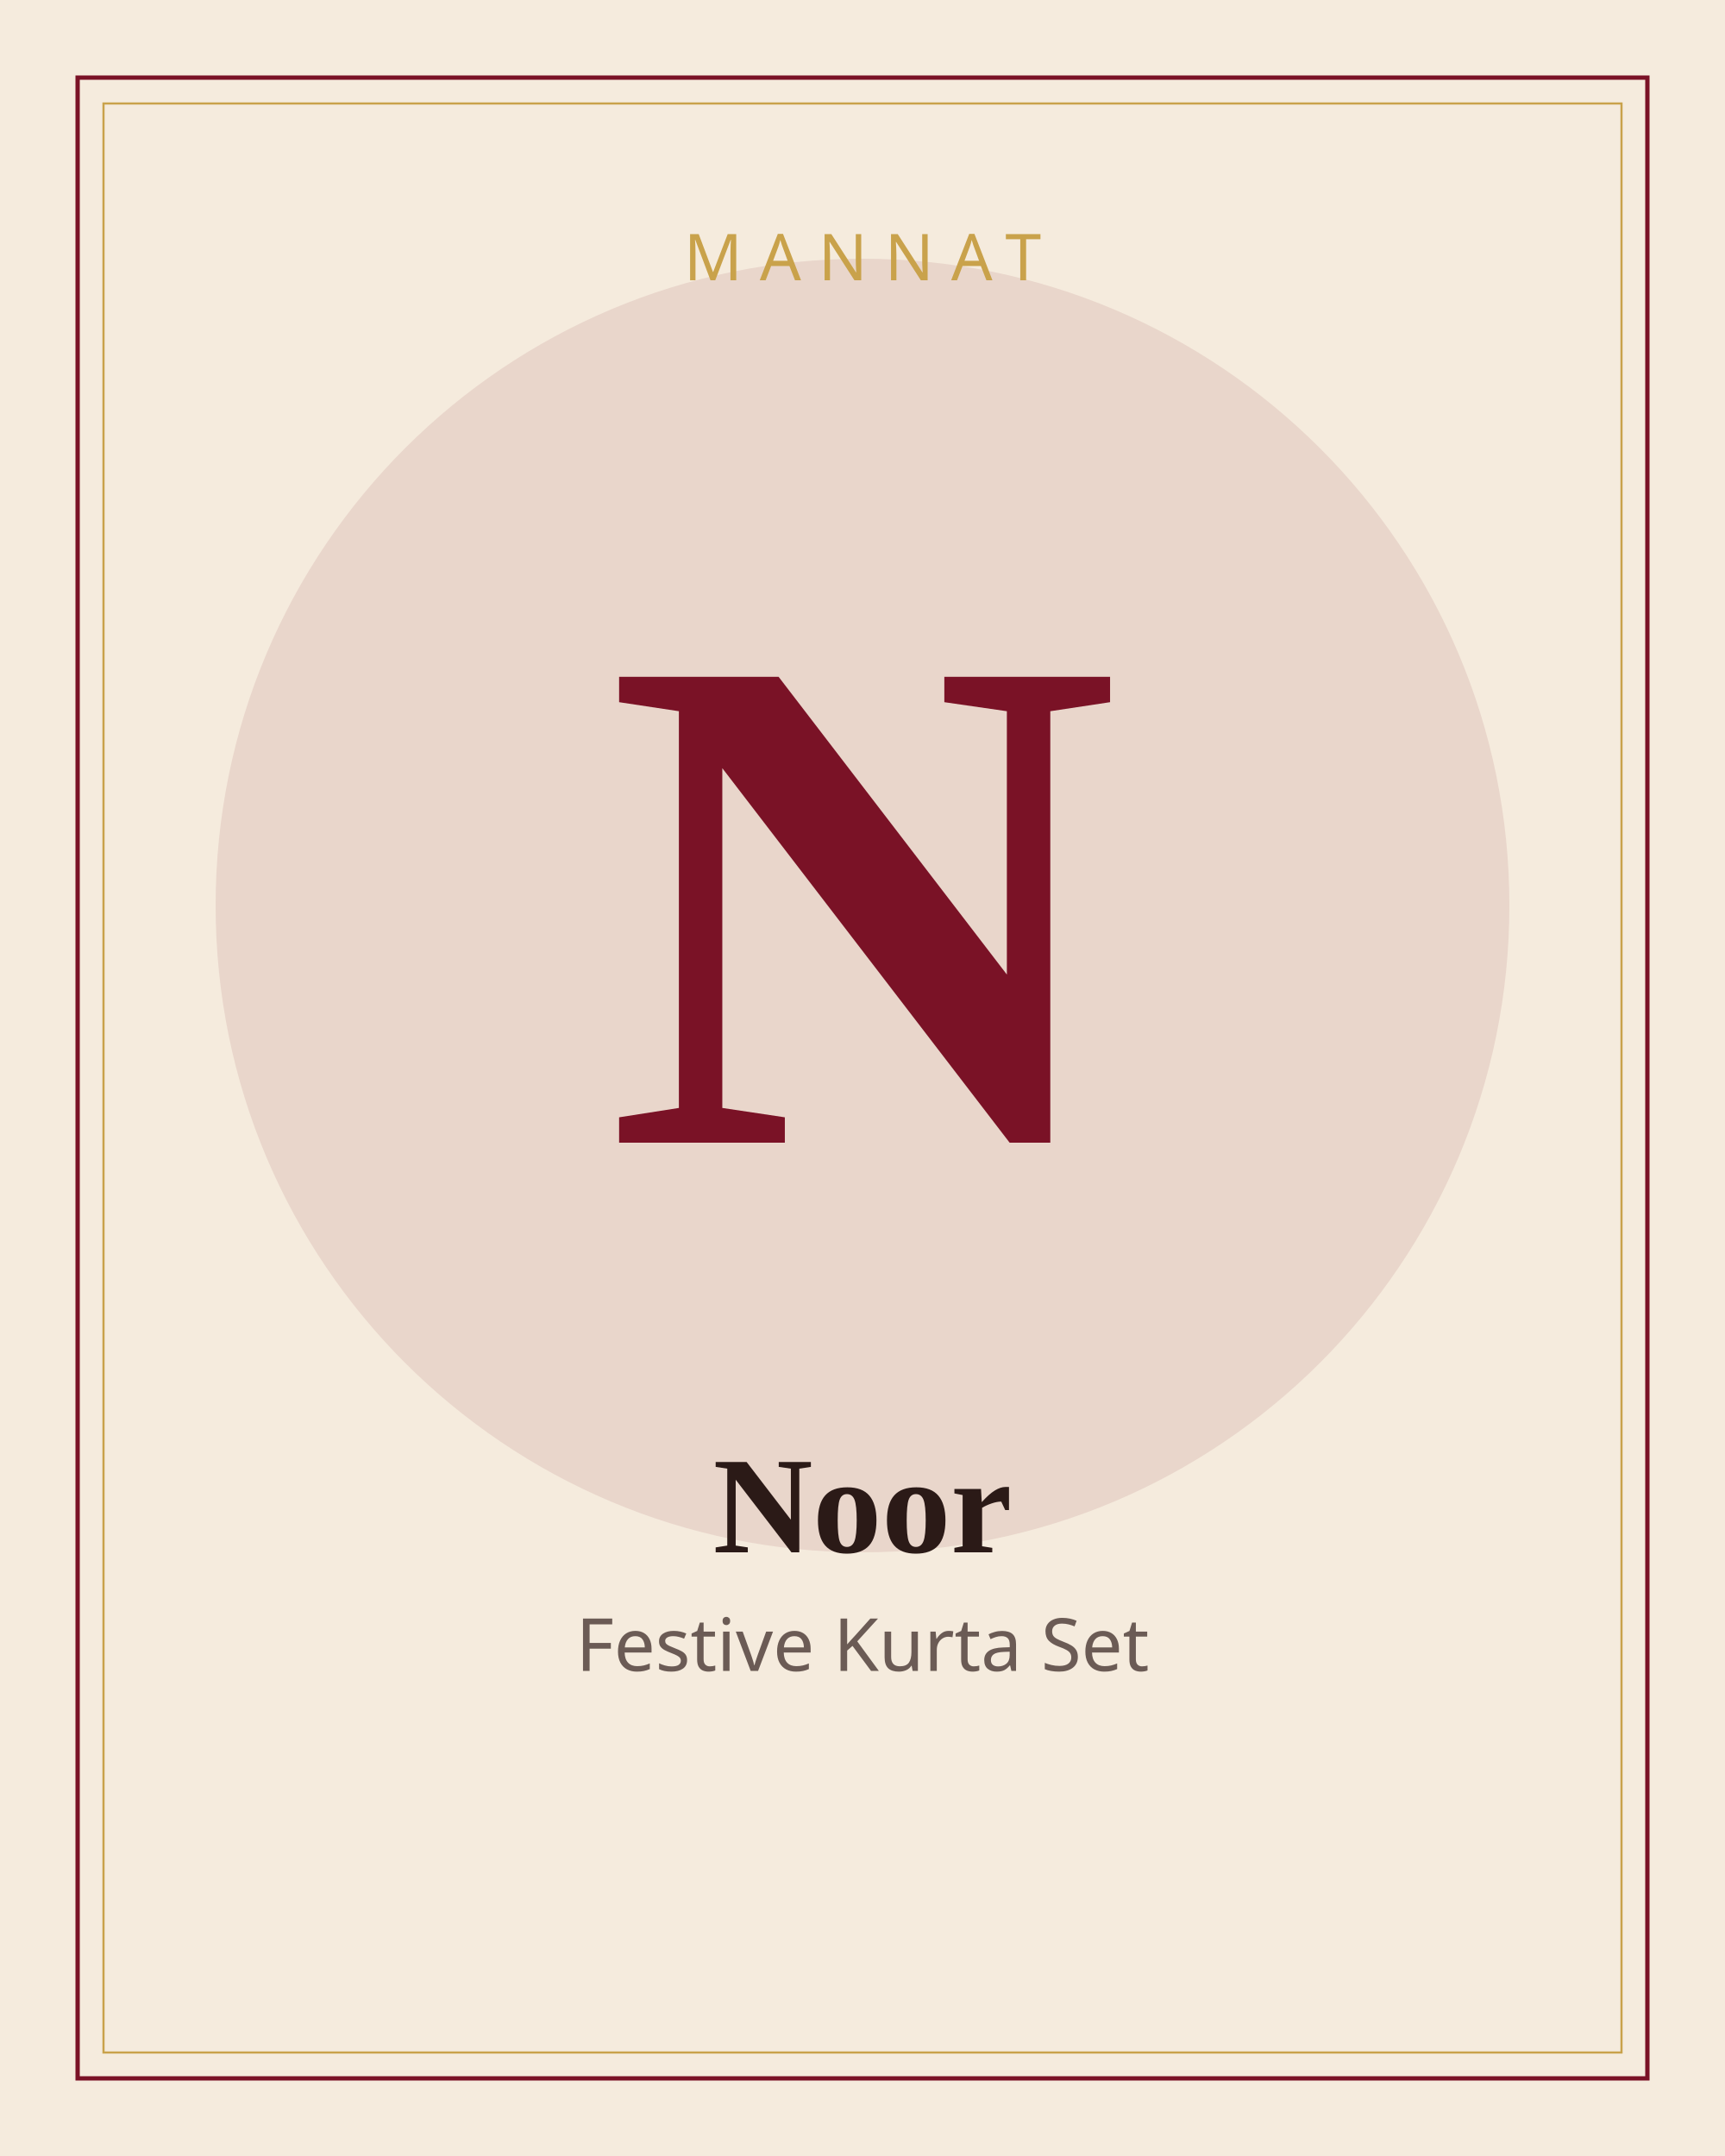
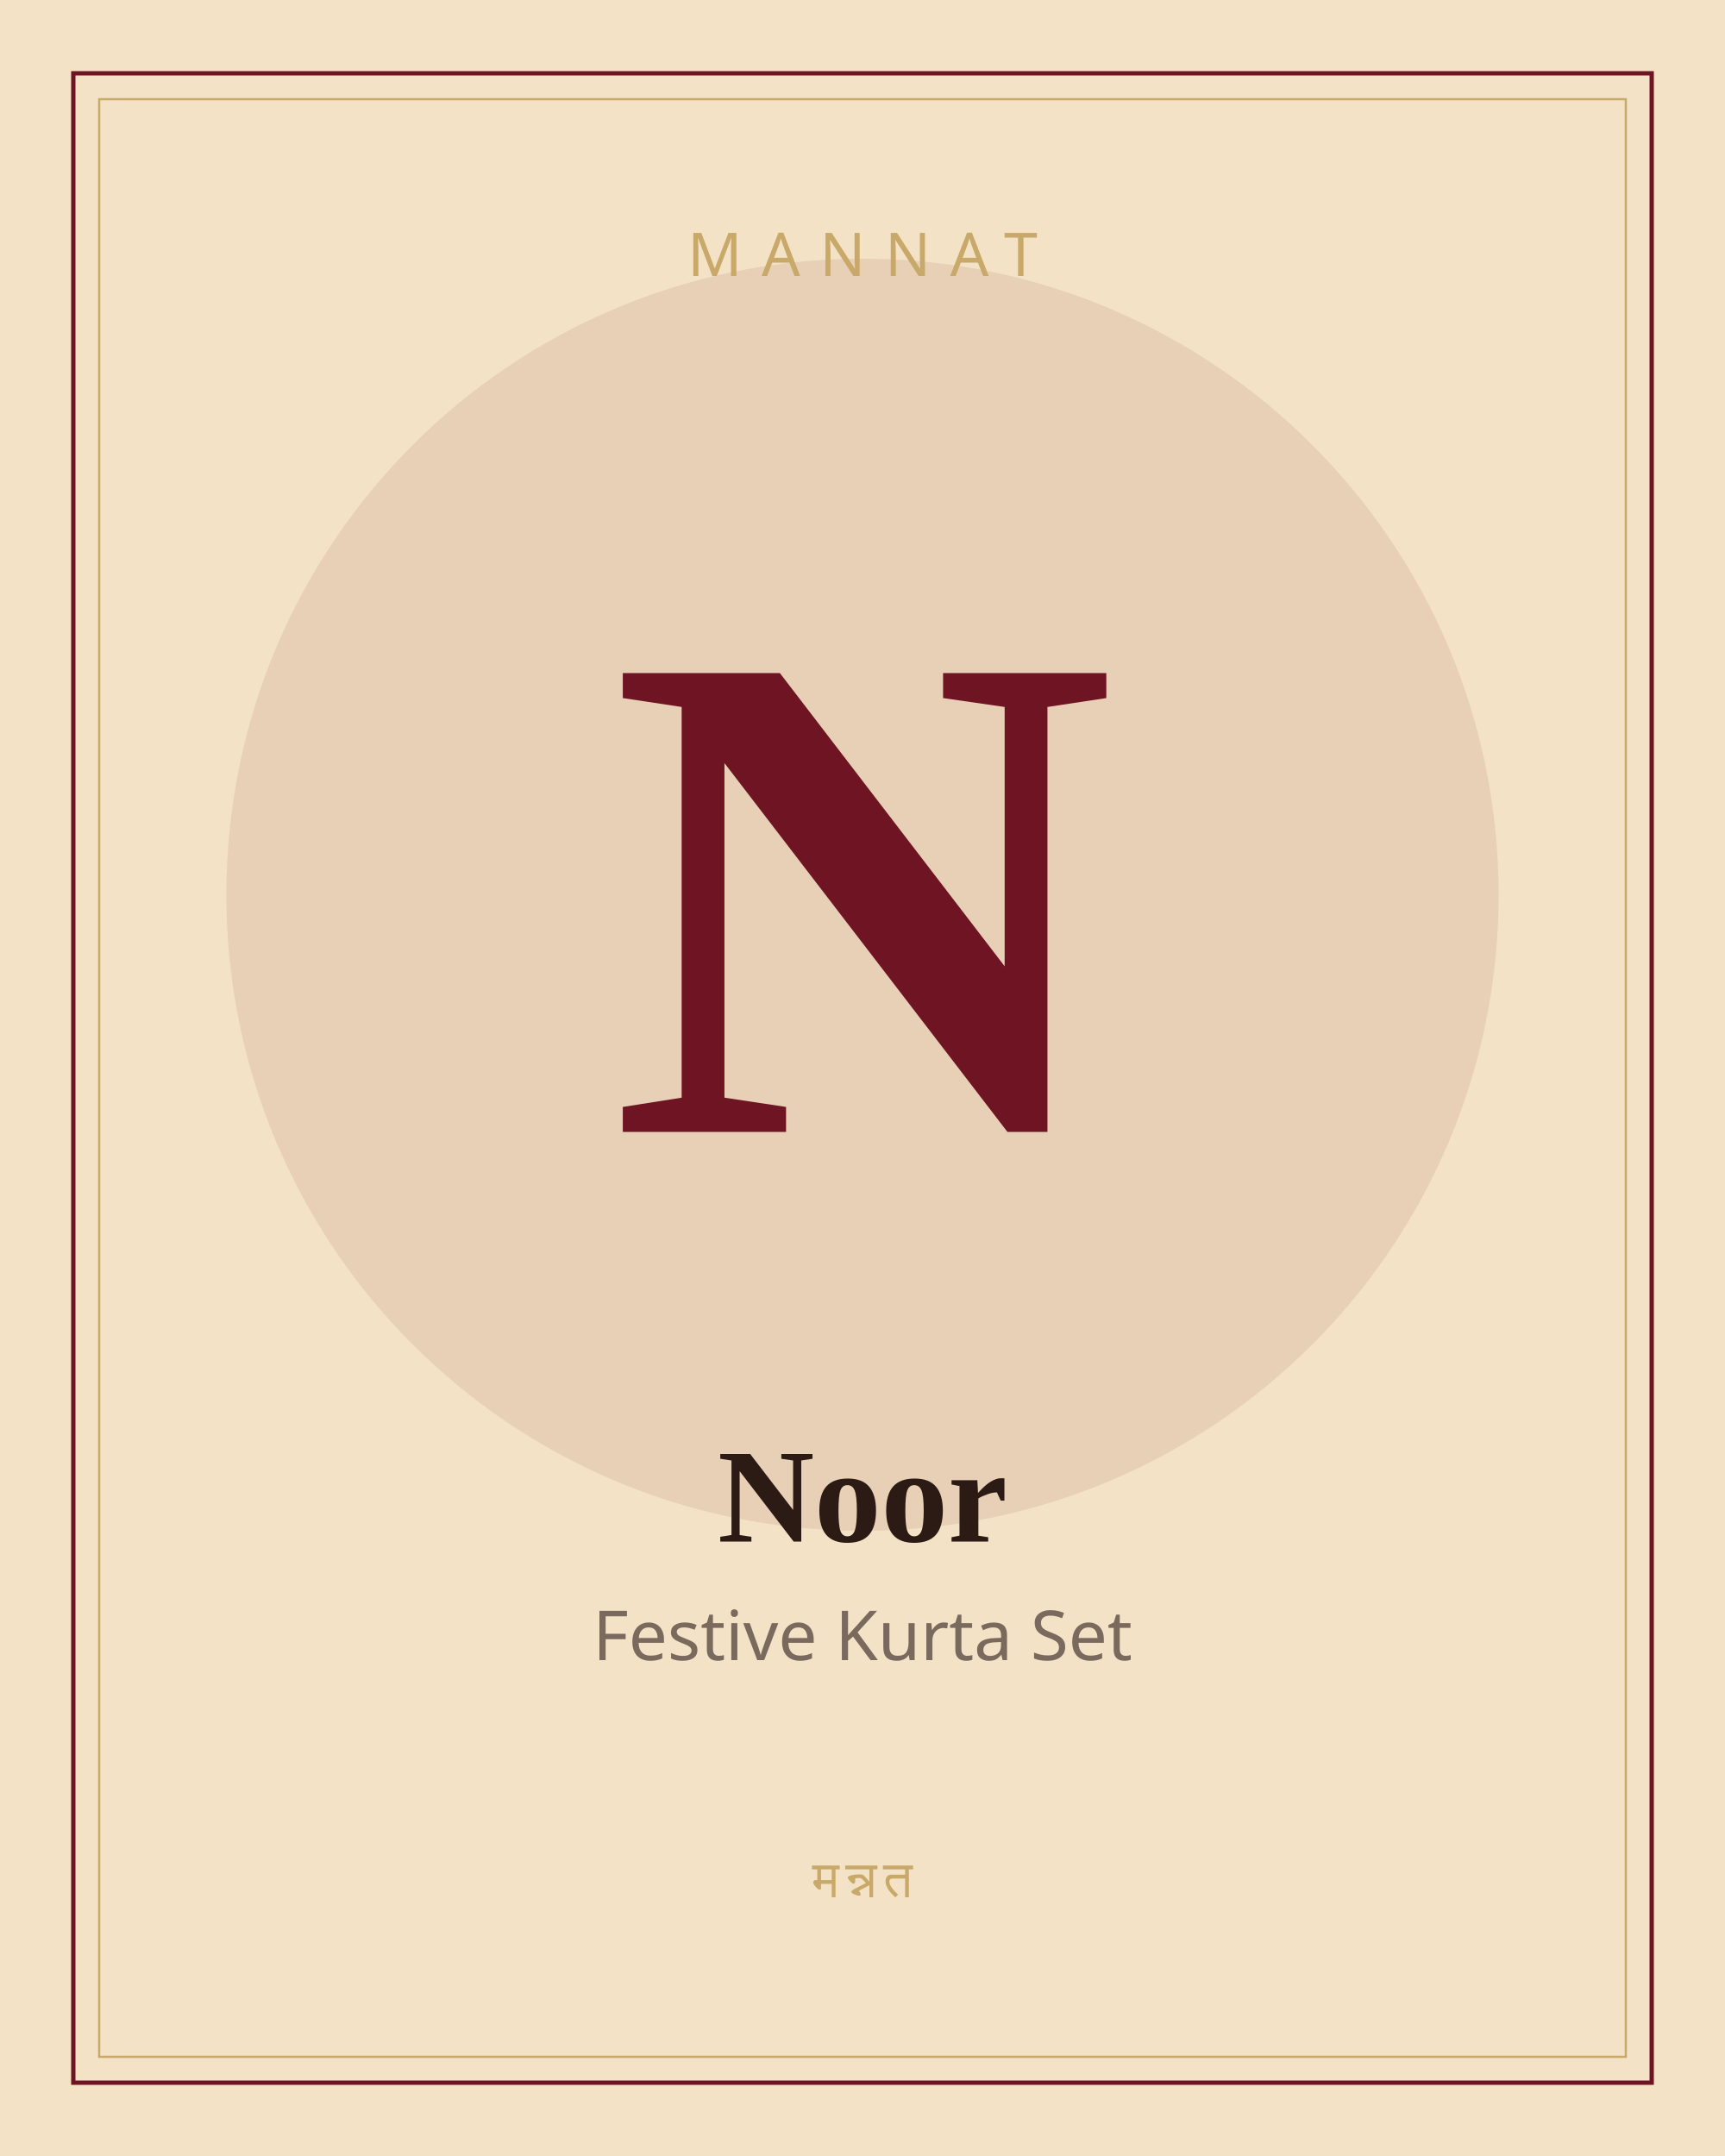
<svg xmlns="http://www.w3.org/2000/svg" viewBox="0 0 800 1000">
-   <rect width="800" height="1000" fill="#F5EBDD" />
-   <rect x="36" y="36" width="728" height="928" fill="none" stroke="#7A1226" stroke-width="2" />
-   <rect x="48" y="48" width="704" height="904" fill="none" stroke="#C9A24B" stroke-width="1" />
-   <circle cx="400" cy="420" r="300" fill="#7A1226" opacity="0.10" />
-   <text x="400" y="530" text-anchor="middle" font-family="Georgia, 'Playfair Display', 'Times New Roman', serif" font-weight="bold" font-size="330" fill="#7A1226">N</text>
-   <text x="400" y="720" text-anchor="middle" font-family="Georgia, 'Playfair Display', 'Times New Roman', serif" font-weight="bold" font-size="64" fill="#2B1A17">Noor</text>
-   <text x="400" y="775" text-anchor="middle" font-family="system-ui, 'Segoe UI', sans-serif" font-size="34" fill="#6B5B55">Festive Kurta Set</text>
-   <text x="400" y="130" text-anchor="middle" font-family="system-ui, 'Segoe UI', sans-serif" font-size="30" letter-spacing="8" fill="#C9A24B">MANNAT</text>
+   <rect width="800" height="1000" fill="#F3E2C5" />
+   <rect x="34" y="34" width="732" height="932" fill="none" stroke="#6E1423" stroke-width="2" />
+   <rect x="46" y="46" width="708" height="908" fill="none" stroke="#C8A96A" stroke-width="1" />
+   <circle cx="400" cy="415" r="295" fill="#6E1423" opacity="0.09" />
+   <text x="400" y="525" text-anchor="middle" font-family="Georgia, 'Cormorant Garamond', 'Times New Roman', serif" font-weight="600" font-size="325" fill="#6E1423">N</text>
+   <text x="400" y="715" text-anchor="middle" font-family="Georgia, 'Cormorant Garamond', 'Times New Roman', serif" font-weight="600" font-size="62" fill="#2B1B14">Noor</text>
+   <text x="400" y="770" text-anchor="middle" font-family="system-ui, 'Segoe UI', sans-serif" font-size="32" fill="#7A6A5E">Festive Kurta Set</text>
+   <text x="400" y="128" text-anchor="middle" font-family="system-ui, 'Segoe UI', sans-serif" font-size="28" letter-spacing="9" fill="#C8A96A">MANNAT</text>
+   <text x="400" y="880" text-anchor="middle" font-family="system-ui, 'Segoe UI', sans-serif" font-size="24" letter-spacing="3" fill="#C8A96A">मन्नत</text>
</svg>
